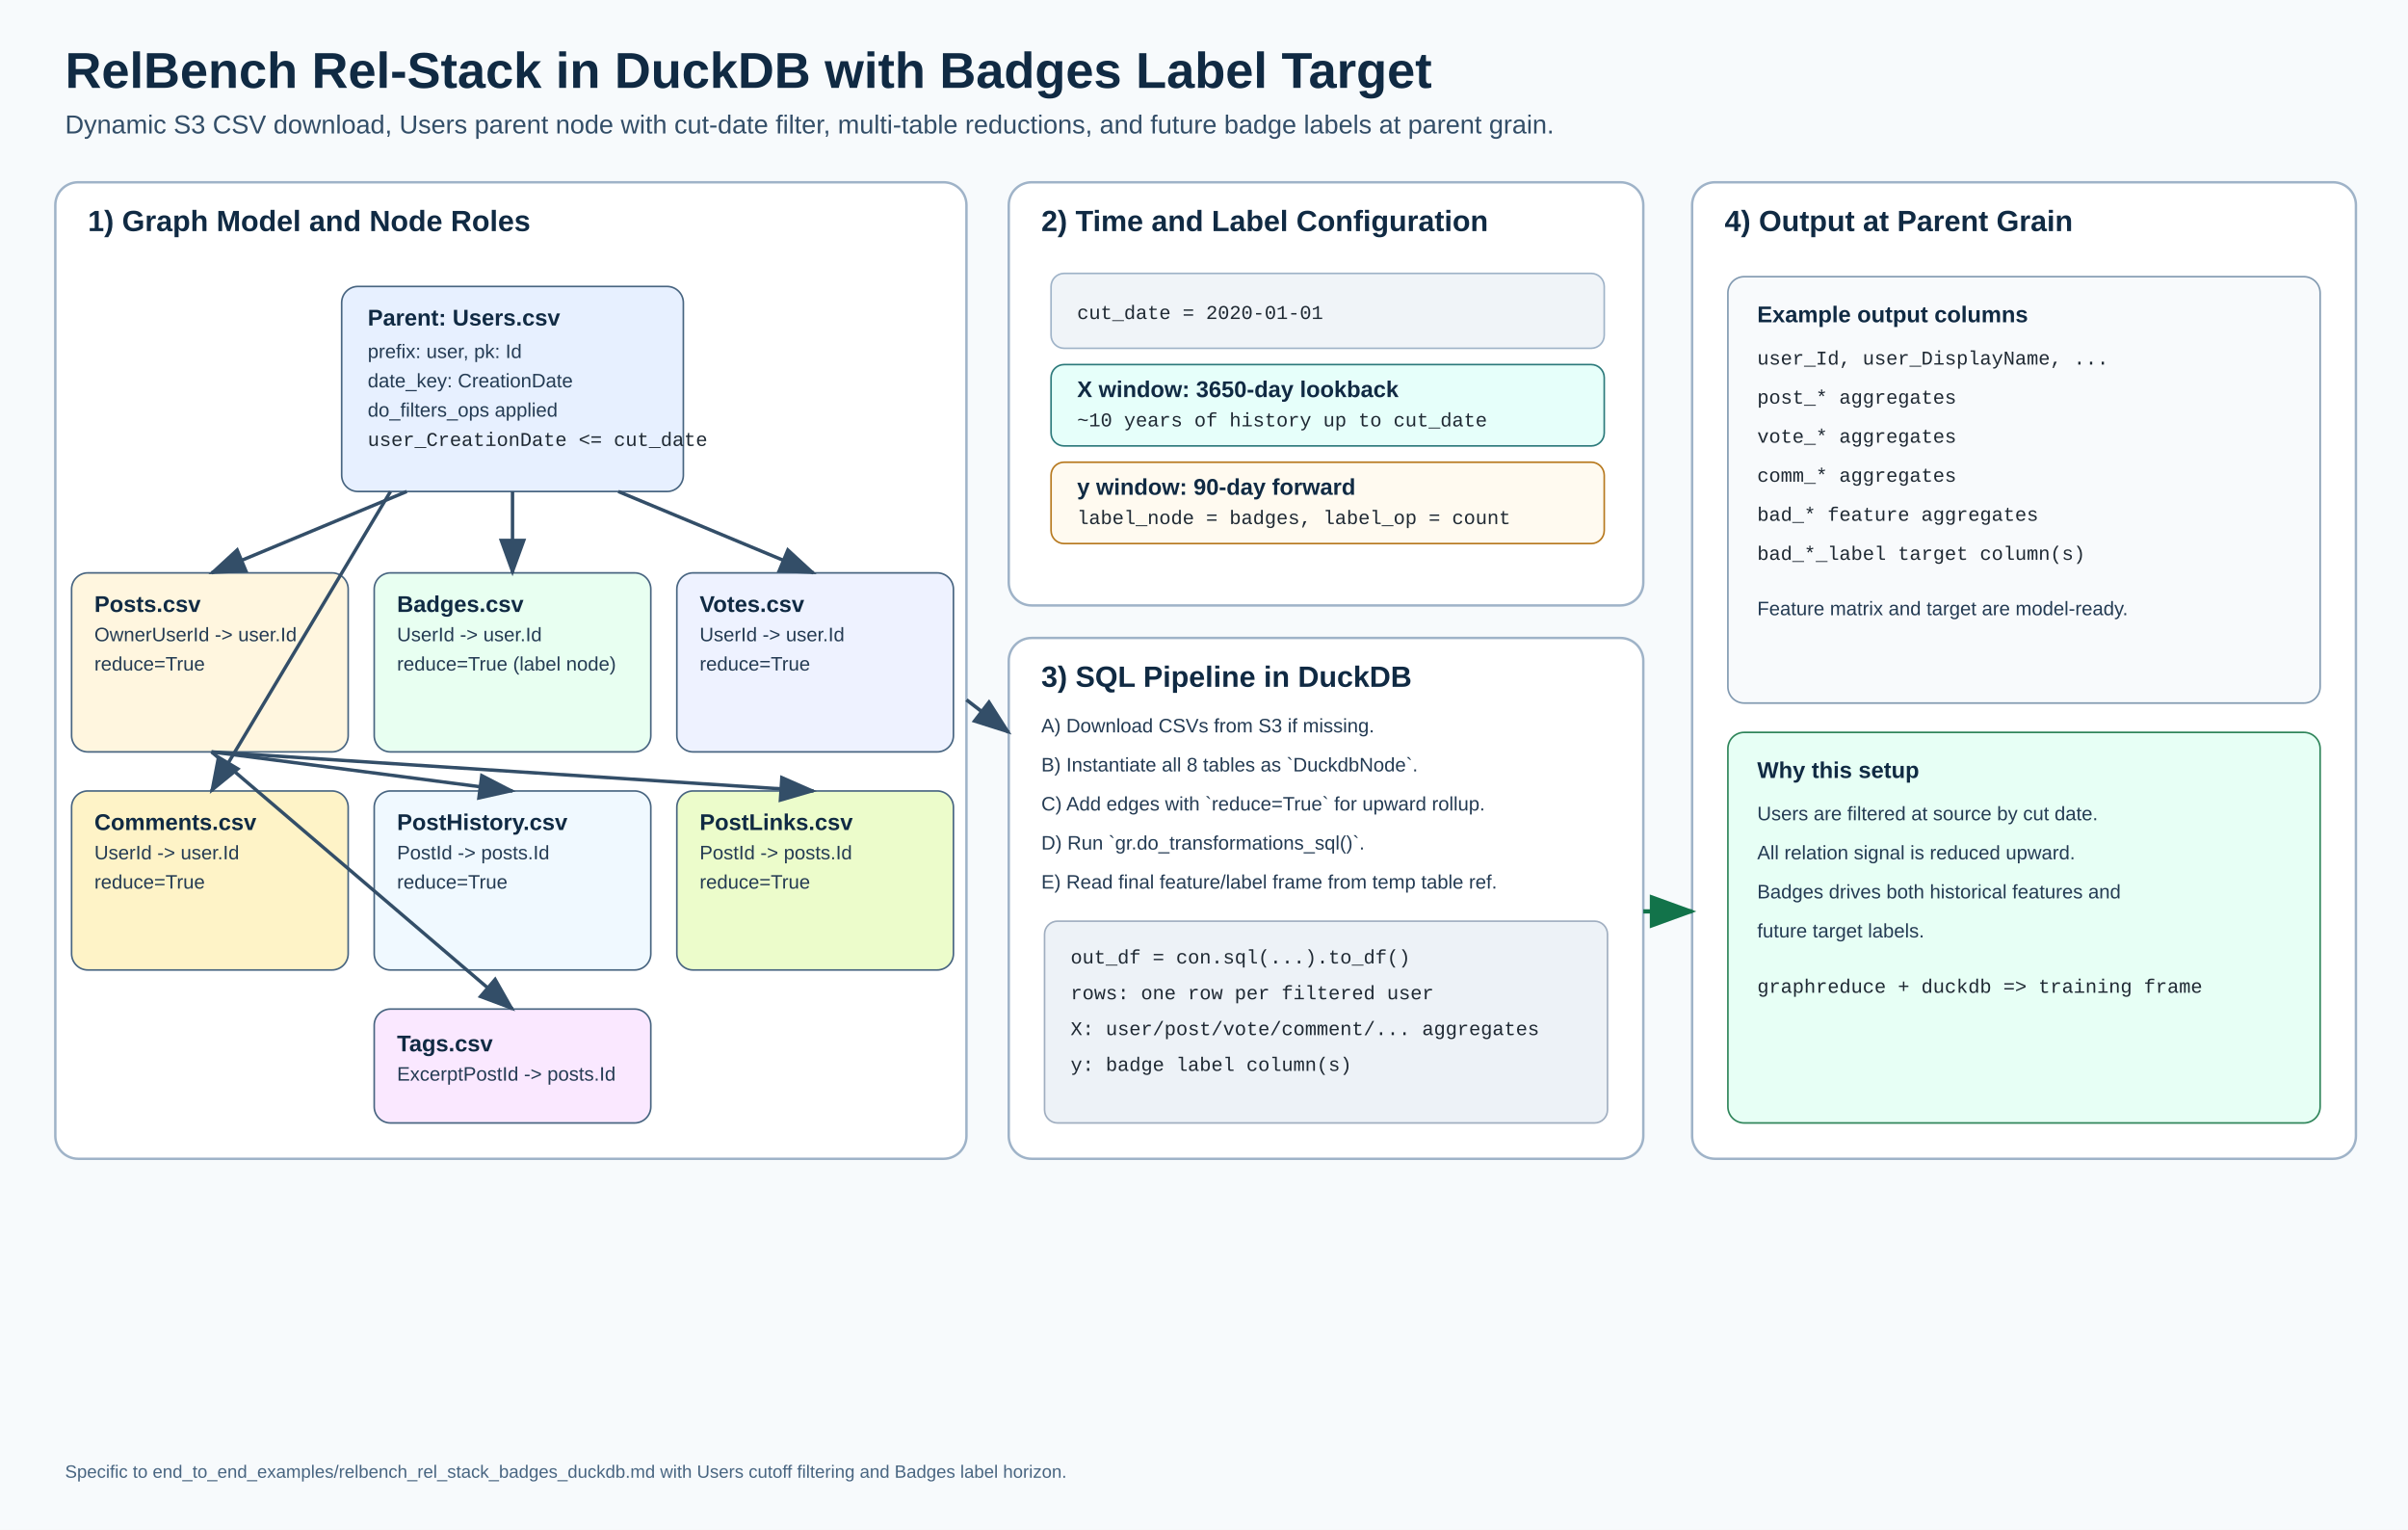
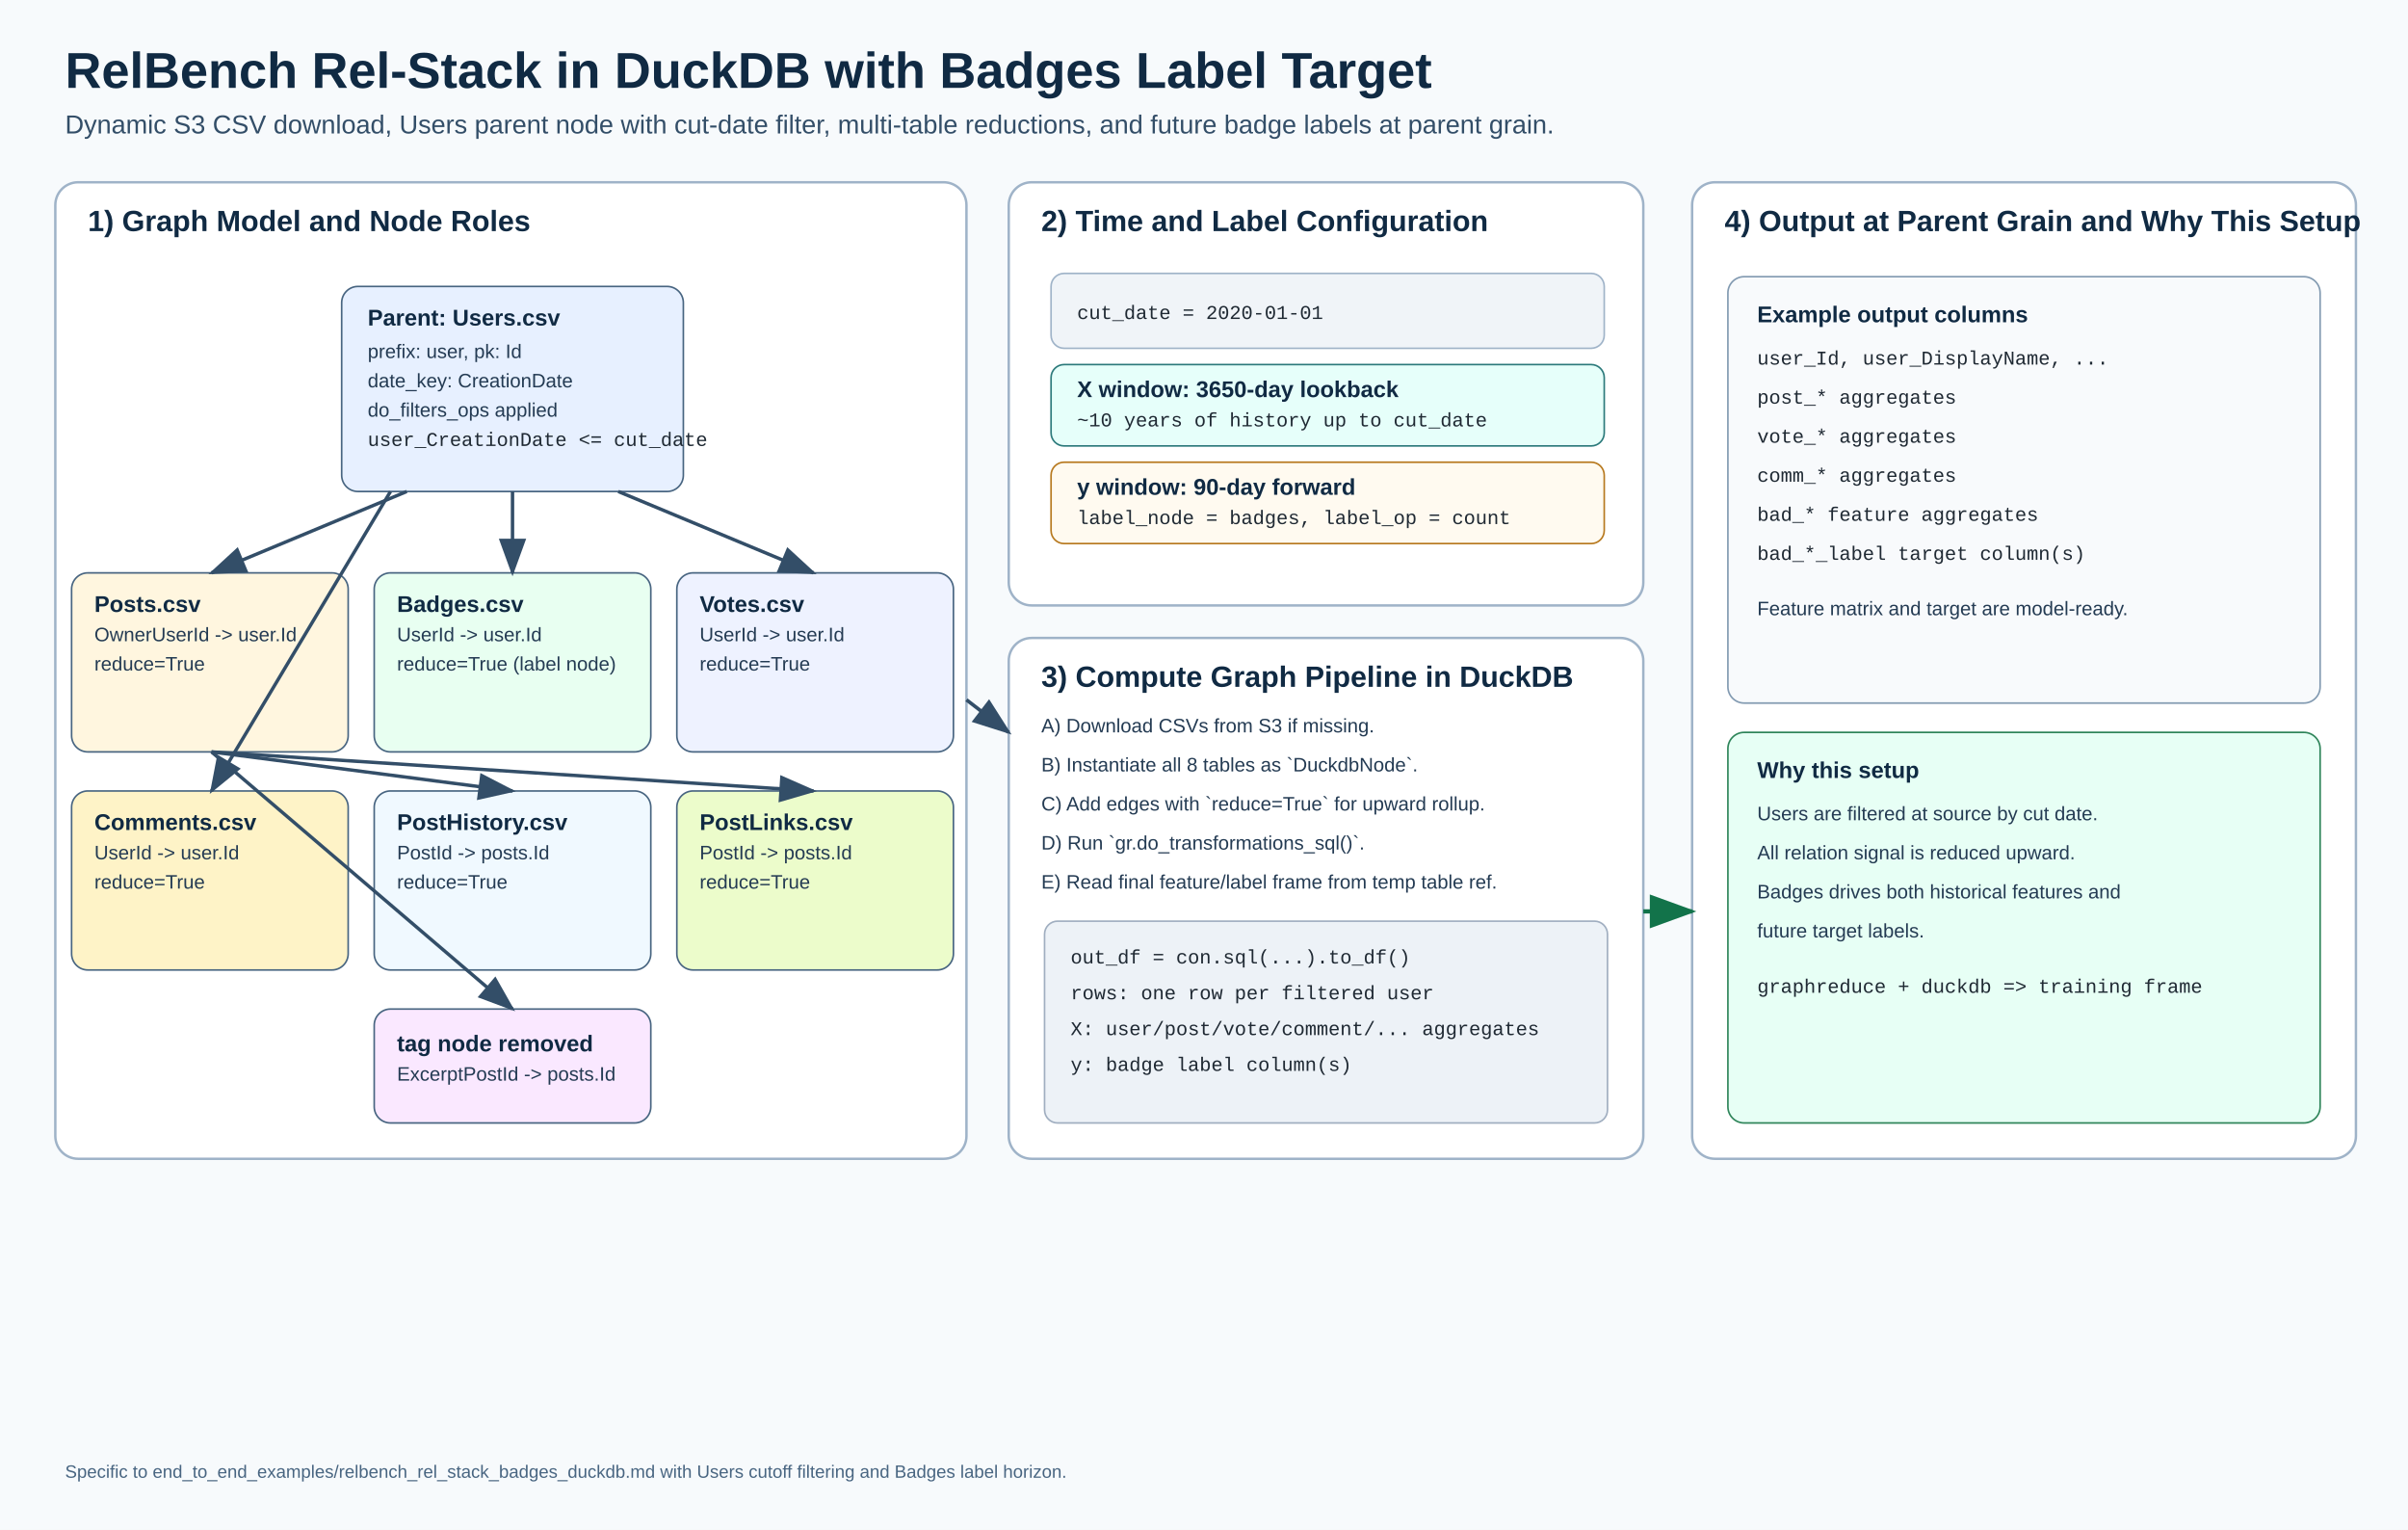
<svg xmlns="http://www.w3.org/2000/svg" width="1480" height="940" viewBox="0 0 1480 940">
  <defs>
    <style>
      .title { font: 700 31px Arial, sans-serif; fill: #102a43; }
      .subtitle { font: 500 16px Arial, sans-serif; fill: #334e68; }
      .section { font: 700 18px Arial, sans-serif; fill: #102a43; }
      .label { font: 700 14px Arial, sans-serif; fill: #102a43; }
      .text { font: 12px Arial, sans-serif; fill: #243b53; }
      .small { font: 11px Arial, sans-serif; fill: #486581; }
      .mono { font: 12px "Courier New", monospace; fill: #1f2933; }
    </style>
    <marker id="arrow" markerWidth="12" markerHeight="12" refX="10" refY="4" orient="auto" markerUnits="strokeWidth">
      <path d="M0,0 L11,4 L0,8 z" fill="#334e68" />
    </marker>
    <marker id="arrowGreen" markerWidth="12" markerHeight="12" refX="10" refY="4" orient="auto" markerUnits="strokeWidth">
      <path d="M0,0 L11,4 L0,8 z" fill="#12734a" />
    </marker>
  </defs>
  <rect x="0" y="0" width="1480" height="940" fill="#f7fafc" />
  <text x="40" y="54" class="title">RelBench Rel-Stack in DuckDB with Badges Label Target</text>
  <text x="40" y="82" class="subtitle">Dynamic S3 CSV download, Users parent node with cut-date filter, multi-table reductions, and future badge labels at parent grain.</text>
  <rect x="34" y="112" width="560" height="600" rx="14" fill="#ffffff" stroke="#9fb3c8" stroke-width="1.5" />
  <text x="54" y="142" class="section">1) Graph Model and Node Roles</text>
  <rect x="210" y="176" width="210" height="126" rx="10" fill="#e7f0ff" stroke="#486581" />
  <text x="226" y="200" class="label">Parent: Users.csv</text>
  <text x="226" y="220" class="text">prefix: user, pk: Id</text>
  <text x="226" y="238" class="text">date_key: CreationDate</text>
  <text x="226" y="256" class="text">do_filters_ops applied</text>
  <text x="226" y="274" class="mono">user_CreationDate &lt;= cut_date</text>
  <rect x="44" y="352" width="170" height="110" rx="10" fill="#fff6df" stroke="#486581" />
  <text x="58" y="376" class="label">Posts.csv</text>
  <text x="58" y="394" class="text">OwnerUserId -&gt; user.Id</text>
  <text x="58" y="412" class="text">reduce=True</text>
  <rect x="230" y="352" width="170" height="110" rx="10" fill="#e8fff1" stroke="#486581" />
  <text x="244" y="376" class="label">Badges.csv</text>
  <text x="244" y="394" class="text">UserId -&gt; user.Id</text>
  <text x="244" y="412" class="text">reduce=True (label node)</text>
  <rect x="416" y="352" width="170" height="110" rx="10" fill="#eef2ff" stroke="#486581" />
  <text x="430" y="376" class="label">Votes.csv</text>
  <text x="430" y="394" class="text">UserId -&gt; user.Id</text>
  <text x="430" y="412" class="text">reduce=True</text>
  <rect x="44" y="486" width="170" height="110" rx="10" fill="#fef3c7" stroke="#486581" />
  <text x="58" y="510" class="label">Comments.csv</text>
  <text x="58" y="528" class="text">UserId -&gt; user.Id</text>
  <text x="58" y="546" class="text">reduce=True</text>
  <rect x="230" y="486" width="170" height="110" rx="10" fill="#f0f9ff" stroke="#486581" />
  <text x="244" y="510" class="label">PostHistory.csv</text>
  <text x="244" y="528" class="text">PostId -&gt; posts.Id</text>
  <text x="244" y="546" class="text">reduce=True</text>
  <rect x="416" y="486" width="170" height="110" rx="10" fill="#ecfccb" stroke="#486581" />
  <text x="430" y="510" class="label">PostLinks.csv</text>
  <text x="430" y="528" class="text">PostId -&gt; posts.Id</text>
  <text x="430" y="546" class="text">reduce=True</text>
  <rect x="230" y="620" width="170" height="70" rx="10" fill="#fae8ff" stroke="#486581" />
-   <text x="244" y="646" class="label">Tags.csv</text>
+   <text x="244" y="646" class="label">tag node removed</text>
  <text x="244" y="664" class="text">ExcerptPostId -&gt; posts.Id</text>
  <line x1="250" y1="302" x2="130" y2="352" stroke="#334e68" stroke-width="2.1" marker-end="url(#arrow)" />
  <line x1="315" y1="302" x2="315" y2="352" stroke="#334e68" stroke-width="2.1" marker-end="url(#arrow)" />
  <line x1="380" y1="302" x2="500" y2="352" stroke="#334e68" stroke-width="2.1" marker-end="url(#arrow)" />
  <line x1="240" y1="302" x2="130" y2="486" stroke="#334e68" stroke-width="2.1" marker-end="url(#arrow)" />
  <line x1="130" y1="462" x2="315" y2="486" stroke="#334e68" stroke-width="2.1" marker-end="url(#arrow)" />
  <line x1="130" y1="462" x2="500" y2="486" stroke="#334e68" stroke-width="2.1" marker-end="url(#arrow)" />
  <line x1="130" y1="462" x2="315" y2="620" stroke="#334e68" stroke-width="2.1" marker-end="url(#arrow)" />
  <rect x="620" y="112" width="390" height="260" rx="14" fill="#ffffff" stroke="#9fb3c8" stroke-width="1.5" />
  <text x="640" y="142" class="section">2) Time and Label Configuration</text>
  <rect x="646" y="168" width="340" height="46" rx="8" fill="#f0f4f8" stroke="#9fb3c8" />
  <text x="662" y="196" class="mono">cut_date = 2020-01-01</text>
  <rect x="646" y="224" width="340" height="50" rx="8" fill="#e6fffa" stroke="#2c7a7b" />
  <text x="662" y="244" class="label">X window: 3650-day lookback</text>
  <text x="662" y="262" class="mono">~10 years of history up to cut_date</text>
  <rect x="646" y="284" width="340" height="50" rx="8" fill="#fffaf0" stroke="#b7791f" />
  <text x="662" y="304" class="label">y window: 90-day forward</text>
  <text x="662" y="322" class="mono">label_node = badges, label_op = count</text>
  <rect x="620" y="392" width="390" height="320" rx="14" fill="#ffffff" stroke="#9fb3c8" stroke-width="1.5" />
-   <text x="640" y="422" class="section">3) SQL Pipeline in DuckDB</text>
+   <text x="640" y="422" class="section">3) Compute Graph Pipeline in DuckDB</text>
  <text x="640" y="450" class="text">A) Download CSVs from S3 if missing.</text>
  <text x="640" y="474" class="text">B) Instantiate all 8 tables as `DuckdbNode`.</text>
  <text x="640" y="498" class="text">C) Add edges with `reduce=True` for upward rollup.</text>
  <text x="640" y="522" class="text">D) Run `gr.do_transformations_sql()`.</text>
  <text x="640" y="546" class="text">E) Read final feature/label frame from temp table ref.</text>
  <rect x="642" y="566" width="346" height="124" rx="8" fill="#edf2f7" stroke="#a0aec0" />
  <text x="658" y="592" class="mono">out_df = con.sql(...).to_df()</text>
  <text x="658" y="614" class="mono">rows: one row per filtered user</text>
  <text x="658" y="636" class="mono">X: user/post/vote/comment/... aggregates</text>
  <text x="658" y="658" class="mono">y: badge label column(s)</text>
  <rect x="1040" y="112" width="408" height="600" rx="14" fill="#ffffff" stroke="#9fb3c8" stroke-width="1.5" />
-   <text x="1060" y="142" class="section">4) Output at Parent Grain</text>
+   <text x="1060" y="142" class="section">4) Output at Parent Grain and Why This Setup</text>
  <rect x="1062" y="170" width="364" height="262" rx="10" fill="#f8fafc" stroke="#829ab1" />
  <text x="1080" y="198" class="label">Example output columns</text>
  <text x="1080" y="224" class="mono">user_Id, user_DisplayName, ...</text>
  <text x="1080" y="248" class="mono">post_* aggregates</text>
  <text x="1080" y="272" class="mono">vote_* aggregates</text>
  <text x="1080" y="296" class="mono">comm_* aggregates</text>
  <text x="1080" y="320" class="mono">bad_* feature aggregates</text>
  <text x="1080" y="344" class="mono">bad_*_label target column(s)</text>
  <text x="1080" y="378" class="text">Feature matrix and target are model-ready.</text>
  <rect x="1062" y="450" width="364" height="240" rx="10" fill="#e7fff5" stroke="#2f855a" />
  <text x="1080" y="478" class="label">Why this setup</text>
  <text x="1080" y="504" class="text">Users are filtered at source by cut date.</text>
  <text x="1080" y="528" class="text">All relation signal is reduced upward.</text>
  <text x="1080" y="552" class="text">Badges drives both historical features and</text>
  <text x="1080" y="576" class="text">future target labels.</text>
  <text x="1080" y="610" class="mono">graphreduce + duckdb =&gt; training frame</text>
  <line x1="594" y1="430" x2="620" y2="450" stroke="#334e68" stroke-width="2.2" marker-end="url(#arrow)" />
  <line x1="1010" y1="560" x2="1040" y2="560" stroke="#12734a" stroke-width="2.6" marker-end="url(#arrowGreen)" />
  <text x="40" y="908" class="small">Specific to end_to_end_examples/relbench_rel_stack_badges_duckdb.md with Users cutoff filtering and Badges label horizon.</text>
</svg>
